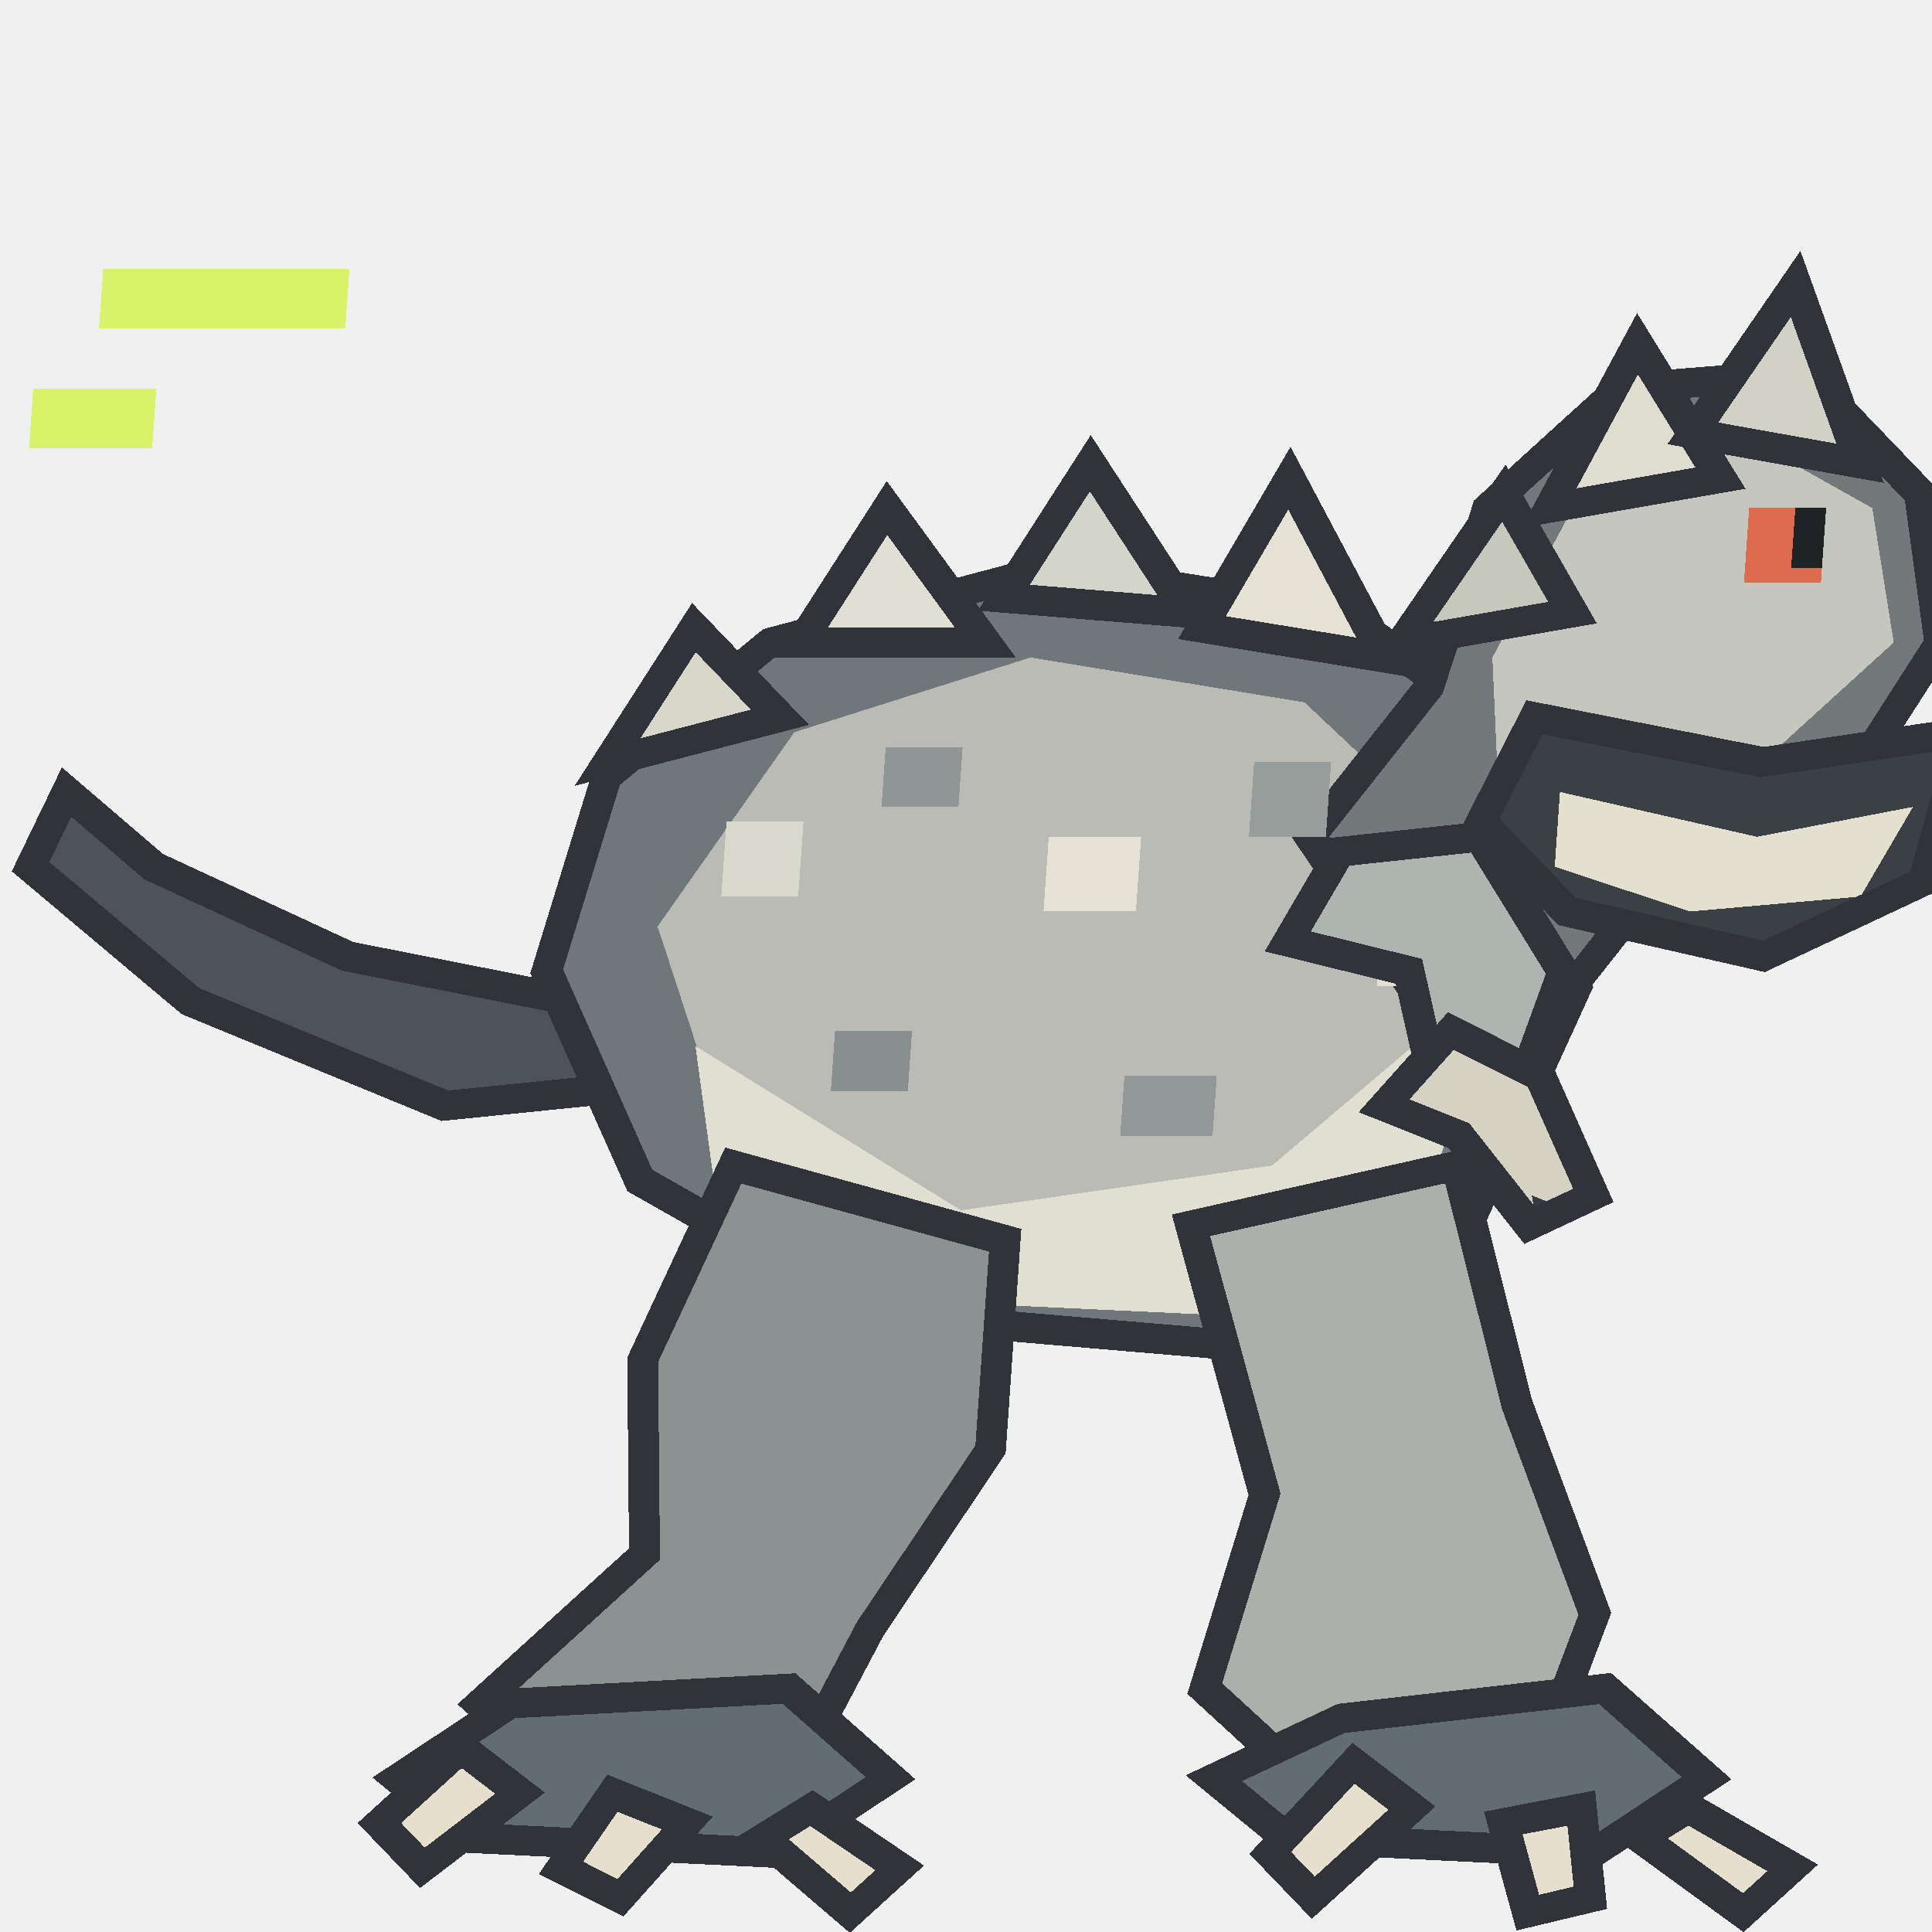
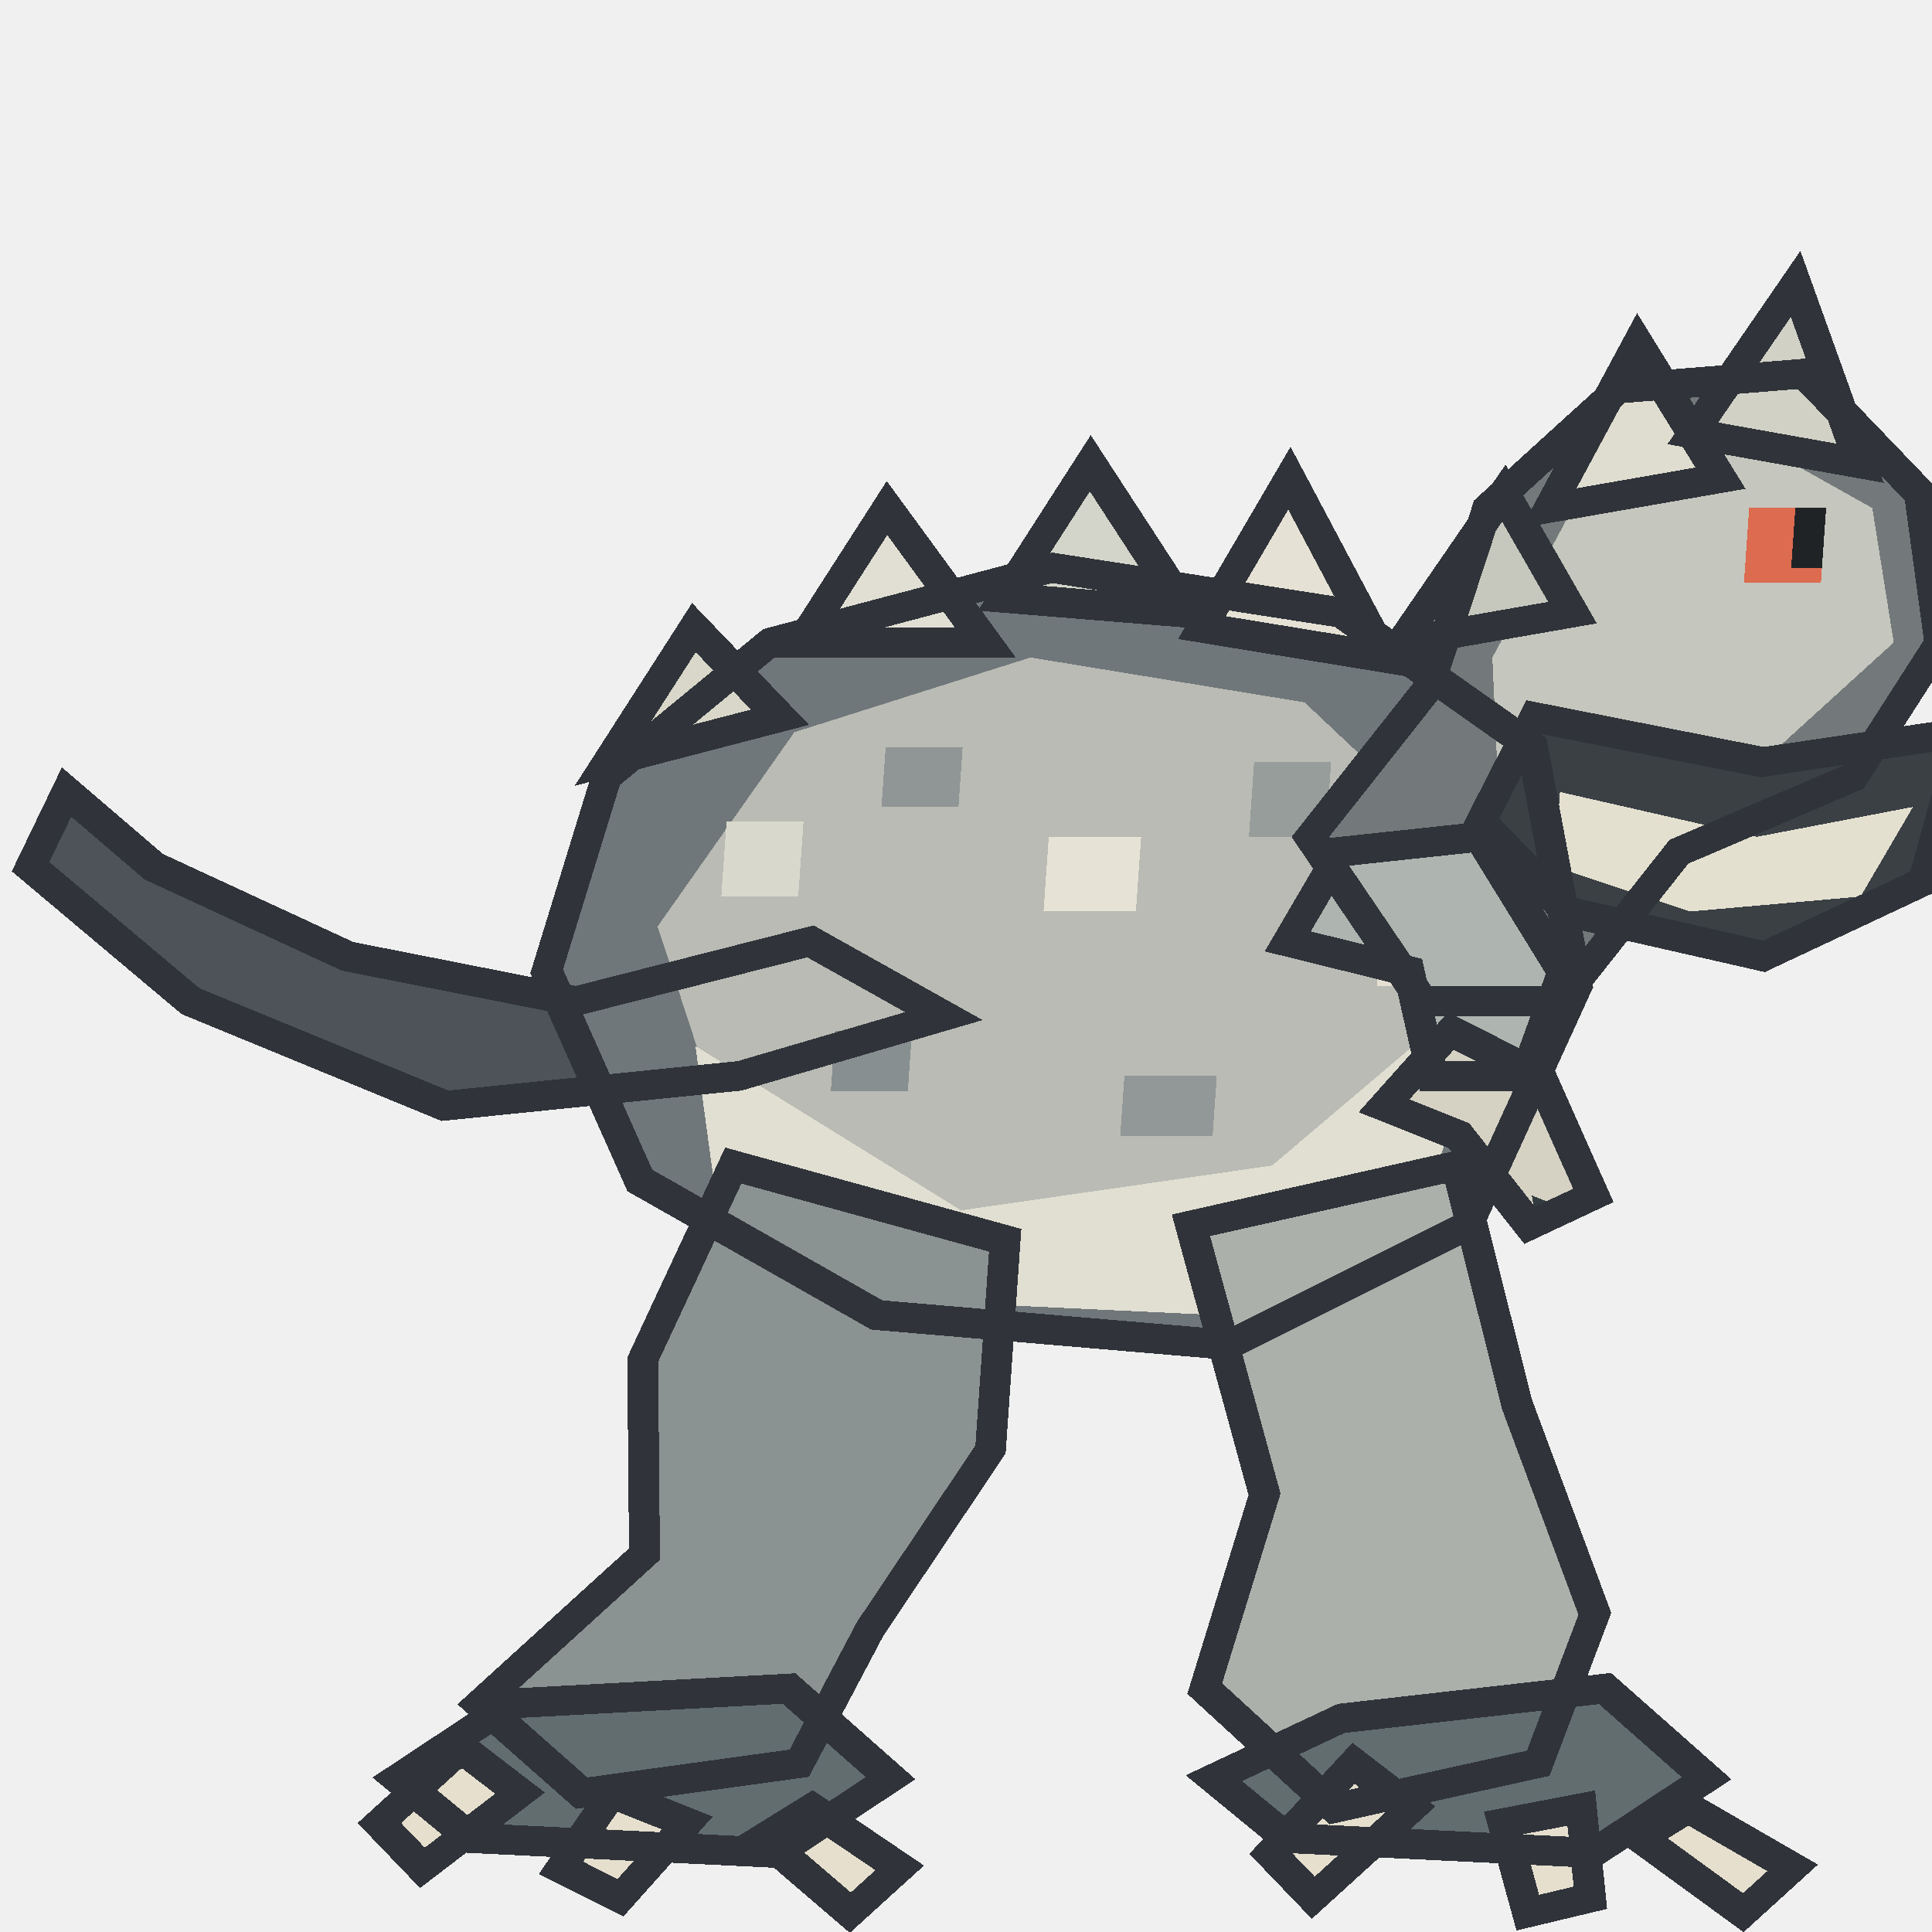
- <svg xmlns="http://www.w3.org/2000/svg" data-pose="attack" data-feet-orientation="forward" viewBox="0 0 128 128" shape-rendering="crispEdges" role="img" aria-label="Indominus Rex" data-character="Indominus Rex" data-species="Indominus rex hybrid" data-origin="Jurassic World" data-anatomy="massive pale theropod elongated skull dorsal osteoderms powerful hindlimbs">
-   <g data-pose-transform="attack" transform="translate(4 0) skewX(-4) scale(1.02 .99)">
-     <g stroke="#30343a" stroke-width="2" stroke-linejoin="miter">
-       <defs>
-         <mask id="dino-ink-mask-1" maskUnits="userSpaceOnUse" x="0" y="0" width="128" height="128" style="mask-type:luminance">
-           <g fill="#ffffff" stroke="none">
-             <polygon points="36,65 39,52 49,43 67,38 86,41 99,50 103,66 97,82 82,90 59,88 43,79" fill="#ffffff" stroke="none" />
-           </g>
-           <polygon points="36,65 39,52 49,43 67,38 86,41 99,50 103,66 97,82 82,90 59,88 43,79" fill="none" stroke="#000000" stroke-width="2" stroke-linejoin="miter" />
-         </mask>
-         <mask id="dino-ink-mask-2" maskUnits="userSpaceOnUse" x="0" y="0" width="128" height="128" style="mask-type:luminance">
-           <g fill="#ffffff" stroke="none">
-             <polygon points="85,56 92,46 95,34 103,26 115,25 123,33 125,43 120,52 109,57 102,67 93,67" fill="#ffffff" stroke="none" />
-           </g>
-           <polygon points="85,56 92,46 95,34 103,26 115,25 123,33 125,43 120,52 109,57 102,67 93,67" fill="none" stroke="#000000" stroke-width="2" stroke-linejoin="miter" />
-         </mask>
-         <mask id="dino-ink-mask-3" maskUnits="userSpaceOnUse" x="0" y="0" width="128" height="128" style="mask-type:luminance">
-           <g fill="#ffffff" stroke="none">
-             <polygon points="99,48 114,51 127,49 125,59 115,64 102,61 96,55" fill="#ffffff" stroke="none" />
-           </g>
-           <polygon points="99,48 114,51 127,49 125,59 115,64 102,61 96,55" fill="none" stroke="#000000" stroke-width="2" stroke-linejoin="miter" />
-         </mask>
-         <mask id="dino-ink-mask-4" maskUnits="userSpaceOnUse" x="0" y="0" width="128" height="128" style="mask-type:luminance">
-           <g fill="#ffffff" stroke="none">
-             <polygon points="53,63 38,67 23,64 10,58 4,53 2,58 13,67 30,74 49,72 62,68" fill="#ffffff" stroke="none" />
-             <polygon points="36,65 39,52 49,43 67,38 86,41 99,50 103,66 97,82 82,90 59,88 43,79" fill="#ffffff" stroke="none" />
-             <polygon points="85,56 92,46 95,34 103,26 115,25 123,33 125,43 120,52 109,57 102,67 93,67" fill="#ffffff" stroke="none" />
-             <polygon points="99,48 114,51 127,49 125,59 115,64 102,61 96,55" fill="#ffffff" stroke="none" />
-             <polygon points="39,51 44,42 50,48" fill="#ffffff" stroke="none" />
-             <polygon points="51,43 56,34 63,43" fill="#ffffff" stroke="none" />
-             <polygon points="64,40 69,31 76,41" fill="#ffffff" stroke="none" />
-             <polygon points="77,42 82,32 89,44" fill="#ffffff" stroke="none" />
-             <polygon points="90,43 96,33 101,41" fill="#ffffff" stroke="none" />
-             <polygon points="99,34 104,23 110,32" fill="#ffffff" stroke="none" />
-             <polygon points="108,29 114,19 119,31" fill="#ffffff" stroke="none" />
-             <polygon points="87,57 96,56 102,65 100,72 94,72 92,65 84,63" fill="#ffffff" stroke="none" />
-             <polygon points="95,69 101,72 105,80 101,82 96,76 91,74" fill="#ffffff" stroke="none" />
-             <polygon points="49,78 67,83 67,97 60,109 56,118 42,120 35,114 45,104 44,91" fill="#ffffff" stroke="none" />
-             <polygon points="79,82 96,78 101,94 107,108 104,118 91,121 82,113 85,100" fill="#ffffff" stroke="none" />
-             <polygon points="37,114 55,113 62,119 55,124 35,123 30,119" fill="#ffffff" stroke="none" />
-             <polygon points="91,115 108,113 115,119 108,124 88,123 83,119" fill="#ffffff" stroke="none" />
-             <polygon points="38,120 32,125 29,122 34,117" fill="#ffffff" stroke="none" />
-             <polygon points="49,122 45,127 41,125 44,120" fill="#ffffff" stroke="none" />
-             <polygon points="57,121 63,125 60,128 54,123" fill="#ffffff" stroke="none" />
-             <polygon points="96,121 90,127 87,124 92,118" fill="#ffffff" stroke="none" />
-             <polygon points="107,121 108,127 104,128 102,122" fill="#ffffff" stroke="none" />
-             <polygon points="114,121 121,125 118,128 111,123" fill="#ffffff" stroke="none" />
-           </g>
-           <polygon points="53,63 38,67 23,64 10,58 4,53 2,58 13,67 30,74 49,72 62,68" fill="none" stroke="#000000" stroke-width="2" stroke-linejoin="miter" />
-           <polygon points="36,65 39,52 49,43 67,38 86,41 99,50 103,66 97,82 82,90 59,88 43,79" fill="none" stroke="#000000" stroke-width="2" stroke-linejoin="miter" />
-           <polygon points="85,56 92,46 95,34 103,26 115,25 123,33 125,43 120,52 109,57 102,67 93,67" fill="none" stroke="#000000" stroke-width="2" stroke-linejoin="miter" />
-           <polygon points="99,48 114,51 127,49 125,59 115,64 102,61 96,55" fill="none" stroke="#000000" stroke-width="2" stroke-linejoin="miter" />
-           <polygon points="39,51 44,42 50,48" fill="none" stroke="#000000" stroke-width="2" stroke-linejoin="miter" />
-           <polygon points="51,43 56,34 63,43" fill="none" stroke="#000000" stroke-width="2" stroke-linejoin="miter" />
-           <polygon points="64,40 69,31 76,41" fill="none" stroke="#000000" stroke-width="2" stroke-linejoin="miter" />
-           <polygon points="77,42 82,32 89,44" fill="none" stroke="#000000" stroke-width="2" stroke-linejoin="miter" />
-           <polygon points="90,43 96,33 101,41" fill="none" stroke="#000000" stroke-width="2" stroke-linejoin="miter" />
-           <polygon points="99,34 104,23 110,32" fill="none" stroke="#000000" stroke-width="2" stroke-linejoin="miter" />
-           <polygon points="108,29 114,19 119,31" fill="none" stroke="#000000" stroke-width="2" stroke-linejoin="miter" />
-           <polygon points="87,57 96,56 102,65 100,72 94,72 92,65 84,63" fill="none" stroke="#000000" stroke-width="2" stroke-linejoin="miter" />
-           <polygon points="95,69 101,72 105,80 101,82 96,76 91,74" fill="none" stroke="#000000" stroke-width="2" stroke-linejoin="miter" />
-           <polygon points="49,78 67,83 67,97 60,109 56,118 42,120 35,114 45,104 44,91" fill="none" stroke="#000000" stroke-width="2" stroke-linejoin="miter" />
-           <polygon points="79,82 96,78 101,94 107,108 104,118 91,121 82,113 85,100" fill="none" stroke="#000000" stroke-width="2" stroke-linejoin="miter" />
-           <polygon points="37,114 55,113 62,119 55,124 35,123 30,119" fill="none" stroke="#000000" stroke-width="2" stroke-linejoin="miter" />
-           <polygon points="91,115 108,113 115,119 108,124 88,123 83,119" fill="none" stroke="#000000" stroke-width="2" stroke-linejoin="miter" />
-           <polygon points="38,120 32,125 29,122 34,117" fill="none" stroke="#000000" stroke-width="2" stroke-linejoin="miter" />
-           <polygon points="49,122 45,127 41,125 44,120" fill="none" stroke="#000000" stroke-width="2" stroke-linejoin="miter" />
-           <polygon points="57,121 63,125 60,128 54,123" fill="none" stroke="#000000" stroke-width="2" stroke-linejoin="miter" />
-           <polygon points="96,121 90,127 87,124 92,118" fill="none" stroke="#000000" stroke-width="2" stroke-linejoin="miter" />
-           <polygon points="107,121 108,127 104,128 102,122" fill="none" stroke="#000000" stroke-width="2" stroke-linejoin="miter" />
-           <polygon points="114,121 121,125 118,128 111,123" fill="none" stroke="#000000" stroke-width="2" stroke-linejoin="miter" />
-         </mask>
-       </defs>
-       <polygon points="53,63 38,67 23,64 10,58 4,53 2,58 13,67 30,74 49,72 62,68" fill="#4d5358" />
-       <polygon points="36,65 39,52 49,43 67,38 86,41 99,50 103,66 97,82 82,90 59,88 43,79" fill="#70777a" />
-       <polygon points="43,62 51,49 66,44 84,47 95,57 96,72 83,83 62,83 48,75" fill="#b9bbb4" stroke="none" mask="url(#dino-ink-mask-1)" />
-       <polygon points="46,70 64,81 84,78 98,65 94,81 81,88 60,87 48,80" fill="#e1dfd2" stroke="none" mask="url(#dino-ink-mask-1)" />
-       <polygon points="85,56 92,46 95,34 103,26 115,25 123,33 125,43 120,52 109,57 102,67 93,67" fill="#73797b" />
-       <polygon points="96,44 101,33 111,29 120,34 122,43 115,50 103,55 97,53" fill="#c5c6bd" stroke="none" mask="url(#dino-ink-mask-2)" />
-       <polygon points="99,48 114,51 127,49 125,59 115,64 102,61 96,55" fill="#3a4044" />
-       <polygon points="101,53 114,56 124,54 121,60 110,61 101,58" fill="#e4e0d0" stroke="none" mask="url(#dino-ink-mask-3)" />
-       <polygon points="39,51 44,42 50,48" fill="#d9d7c9" />
-       <polygon points="51,43 56,34 63,43" fill="#e1dfd3" />
-       <polygon points="64,40 69,31 76,41" fill="#d4d5ca" />
-       <polygon points="77,42 82,32 89,44" fill="#e5e1d4" />
-       <polygon points="90,43 96,33 101,41" fill="#c6c7bd" />
-       <polygon points="99,34 104,23 110,32" fill="#dfddd0" />
-       <polygon points="108,29 114,19 119,31" fill="#d1d1c6" />
-       <rect x="47" y="55" width="5" height="5" fill="#d9d8cc" stroke="none" mask="url(#dino-ink-mask-1)" />
-       <rect x="57" y="50" width="5" height="4" fill="#8f9695" stroke="none" mask="url(#dino-ink-mask-1)" />
-       <rect x="68" y="56" width="6" height="5" fill="#e6e2d5" stroke="none" mask="url(#dino-ink-mask-1)" />
-       <rect x="81" y="51" width="5" height="5" fill="#969d9b" stroke="none" mask="url(#dino-ink-mask-1)" />
-       <rect x="90" y="61" width="5" height="5" fill="#e5e0d3" stroke="none" mask="url(#dino-ink-mask-1)" />
-       <rect x="55" y="69" width="5" height="4" fill="#878f91" stroke="none" mask="url(#dino-ink-mask-1)" />
-       <rect x="74" y="72" width="6" height="4" fill="#929897" stroke="none" mask="url(#dino-ink-mask-1)" />
-       <polygon points="87,57 96,56 102,65 100,72 94,72 92,65 84,63" fill="#aeb4b0" />
-       <polygon points="95,69 101,72 105,80 101,82 96,76 91,74" fill="#d5d2c4" />
-       <polygon points="101,80 106,82 109,88 105,86 102,84" fill="#343b40" stroke="none" mask="url(#dino-ink-mask-4)" />
-       <polygon points="96,78 99,84 99,90 95,85 93,81" fill="#343b40" stroke="none" mask="url(#dino-ink-mask-4)" />
-       <rect x="112" y="34" width="5" height="5" fill="#dc6b50" stroke="none" mask="url(#dino-ink-mask-2)" />
-       <rect x="115" y="34" width="2" height="4" fill="#202326" stroke="none" mask="url(#dino-ink-mask-2)" />
-     </g>
-     <g data-foot-facing="forward" stroke="#30343a" stroke-width="2" stroke-linejoin="miter">
-       <polygon points="49,78 67,83 67,97 60,109 56,118 42,120 35,114 45,104 44,91" fill="#8b9392" />
-       <polygon points="79,82 96,78 101,94 107,108 104,118 91,121 82,113 85,100" fill="#abb0ab" />
-       <polygon points="37,114 55,113 62,119 55,124 35,123 30,119" fill="#626d70" />
-       <polygon points="91,115 108,113 115,119 108,124 88,123 83,119" fill="#626d70" />
-       <polygon points="38,120 32,125 29,122 34,117" fill="#e6dfce" />
-       <polygon points="49,122 45,127 41,125 44,120" fill="#e6dfce" />
-       <polygon points="57,121 63,125 60,128 54,123" fill="#e6dfce" />
-       <polygon points="96,121 90,127 87,124 92,118" fill="#e6dfce" />
-       <polygon points="107,121 108,127 104,128 102,122" fill="#e6dfce" />
-       <polygon points="114,121 121,125 118,128 111,123" fill="#e6dfce" />
-     </g>
-     <g data-motion-accent="attack" shape-rendering="crispEdges">
-       <path d="M4 18h16v4H4zM0 26h8v4H0z" fill="#d8f36a" />
+ <svg xmlns="http://www.w3.org/2000/svg" data-pose="attack" data-feet-orientation="forward" viewBox="0 0 128 128" shape-rendering="crispEdges" role="img" aria-label="Indominus Rex" data-character="Indominus Rex" data-species="Indominus rex hybrid" data-origin="Jurassic World" data-anatomy="massive pale theropod elongated skull dorsal osteoderms powerful hindlimbs" data-ink-boundary="masked">
+   <defs>
+     <mask id="sprite-silhouette" maskUnits="userSpaceOnUse" maskContentUnits="userSpaceOnUse" x="0" y="0" width="128" height="128" style="mask-type:luminance">
+       <g fill="#ffffff" stroke="#ffffff" stroke-width="2">
+         <g transform="translate(4 0) skewX(-4) scale(1.02 .99)">
+           <polygon points="53,63 38,67 23,64 10,58 4,53 2,58 13,67 30,74 49,72 62,68" fill="#ffffff" stroke="#ffffff" stroke-width="2" />
+         </g>
+         <g transform="translate(4 0) skewX(-4) scale(1.02 .99)">
+           <polygon points="36,65 39,52 49,43 67,38 86,41 99,50 103,66 97,82 82,90 59,88 43,79" fill="#ffffff" stroke="#ffffff" stroke-width="2" />
+         </g>
+         <g transform="translate(4 0) skewX(-4) scale(1.02 .99)">
+           <polygon points="85,56 92,46 95,34 103,26 115,25 123,33 125,43 120,52 109,57 102,67 93,67" fill="#ffffff" stroke="#ffffff" stroke-width="2" />
+         </g>
+         <g transform="translate(4 0) skewX(-4) scale(1.02 .99)">
+           <polygon points="99,48 114,51 127,49 125,59 115,64 102,61 96,55" fill="#ffffff" stroke="#ffffff" stroke-width="2" />
+         </g>
+         <g transform="translate(4 0) skewX(-4) scale(1.02 .99)">
+           <polygon points="39,51 44,42 50,48" fill="#ffffff" stroke="#ffffff" stroke-width="2" />
+         </g>
+         <g transform="translate(4 0) skewX(-4) scale(1.02 .99)">
+           <polygon points="51,43 56,34 63,43" fill="#ffffff" stroke="#ffffff" stroke-width="2" />
+         </g>
+         <g transform="translate(4 0) skewX(-4) scale(1.02 .99)">
+           <polygon points="64,40 69,31 76,41" fill="#ffffff" stroke="#ffffff" stroke-width="2" />
+         </g>
+         <g transform="translate(4 0) skewX(-4) scale(1.02 .99)">
+           <polygon points="77,42 82,32 89,44" fill="#ffffff" stroke="#ffffff" stroke-width="2" />
+         </g>
+         <g transform="translate(4 0) skewX(-4) scale(1.02 .99)">
+           <polygon points="90,43 96,33 101,41" fill="#ffffff" stroke="#ffffff" stroke-width="2" />
+         </g>
+         <g transform="translate(4 0) skewX(-4) scale(1.02 .99)">
+           <polygon points="99,34 104,23 110,32" fill="#ffffff" stroke="#ffffff" stroke-width="2" />
+         </g>
+         <g transform="translate(4 0) skewX(-4) scale(1.02 .99)">
+           <polygon points="108,29 114,19 119,31" fill="#ffffff" stroke="#ffffff" stroke-width="2" />
+         </g>
+         <g transform="translate(4 0) skewX(-4) scale(1.02 .99)">
+           <polygon points="87,57 96,56 102,65 100,72 94,72 92,65 84,63" fill="#ffffff" stroke="#ffffff" stroke-width="2" />
+         </g>
+         <g transform="translate(4 0) skewX(-4) scale(1.02 .99)">
+           <polygon points="95,69 101,72 105,80 101,82 96,76 91,74" fill="#ffffff" stroke="#ffffff" stroke-width="2" />
+         </g>
+         <g transform="translate(4 0) skewX(-4) scale(1.02 .99)">
+           <polygon points="49,78 67,83 67,97 60,109 56,118 42,120 35,114 45,104 44,91" fill="#ffffff" stroke="#ffffff" stroke-width="2" />
+         </g>
+         <g transform="translate(4 0) skewX(-4) scale(1.02 .99)">
+           <polygon points="79,82 96,78 101,94 107,108 104,118 91,121 82,113 85,100" fill="#ffffff" stroke="#ffffff" stroke-width="2" />
+         </g>
+         <g transform="translate(4 0) skewX(-4) scale(1.02 .99)">
+           <polygon points="37,114 55,113 62,119 55,124 35,123 30,119" fill="#ffffff" stroke="#ffffff" stroke-width="2" />
+         </g>
+         <g transform="translate(4 0) skewX(-4) scale(1.02 .99)">
+           <polygon points="91,115 108,113 115,119 108,124 88,123 83,119" fill="#ffffff" stroke="#ffffff" stroke-width="2" />
+         </g>
+         <g transform="translate(4 0) skewX(-4) scale(1.02 .99)">
+           <polygon points="38,120 32,125 29,122 34,117" fill="#ffffff" stroke="#ffffff" stroke-width="2" />
+         </g>
+         <g transform="translate(4 0) skewX(-4) scale(1.02 .99)">
+           <polygon points="49,122 45,127 41,125 44,120" fill="#ffffff" stroke="#ffffff" stroke-width="2" />
+         </g>
+         <g transform="translate(4 0) skewX(-4) scale(1.02 .99)">
+           <polygon points="57,121 63,125 60,128 54,123" fill="#ffffff" stroke="#ffffff" stroke-width="2" />
+         </g>
+         <g transform="translate(4 0) skewX(-4) scale(1.02 .99)">
+           <polygon points="96,121 90,127 87,124 92,118" fill="#ffffff" stroke="#ffffff" stroke-width="2" />
+         </g>
+         <g transform="translate(4 0) skewX(-4) scale(1.02 .99)">
+           <polygon points="107,121 108,127 104,128 102,122" fill="#ffffff" stroke="#ffffff" stroke-width="2" />
+         </g>
+         <g transform="translate(4 0) skewX(-4) scale(1.02 .99)">
+           <polygon points="114,121 121,125 118,128 111,123" fill="#ffffff" stroke="#ffffff" stroke-width="2" />
+         </g>
+       </g>
+     </mask>
+   </defs>
+   <g data-ink-boundary="art" mask="url(#sprite-silhouette)">
+     <g data-pose-transform="attack" transform="translate(4 0) skewX(-4) scale(1.02 .99)">
+       <g stroke="#30343a" stroke-width="2" stroke-linejoin="miter">
+         <defs>
+           <mask id="dino-ink-mask-1" maskUnits="userSpaceOnUse" x="0" y="0" width="128" height="128" style="mask-type:luminance">
+             <g fill="#ffffff" stroke="none">
+               <polygon points="36,65 39,52 49,43 67,38 86,41 99,50 103,66 97,82 82,90 59,88 43,79" fill="#ffffff" stroke="none" />
+             </g>
+             <polygon points="36,65 39,52 49,43 67,38 86,41 99,50 103,66 97,82 82,90 59,88 43,79" fill="none" stroke="#000000" stroke-width="2" stroke-linejoin="miter" />
+           </mask>
+           <mask id="dino-ink-mask-2" maskUnits="userSpaceOnUse" x="0" y="0" width="128" height="128" style="mask-type:luminance">
+             <g fill="#ffffff" stroke="none">
+               <polygon points="85,56 92,46 95,34 103,26 115,25 123,33 125,43 120,52 109,57 102,67 93,67" fill="#ffffff" stroke="none" />
+             </g>
+             <polygon points="85,56 92,46 95,34 103,26 115,25 123,33 125,43 120,52 109,57 102,67 93,67" fill="none" stroke="#000000" stroke-width="2" stroke-linejoin="miter" />
+           </mask>
+           <mask id="dino-ink-mask-3" maskUnits="userSpaceOnUse" x="0" y="0" width="128" height="128" style="mask-type:luminance">
+             <g fill="#ffffff" stroke="none">
+               <polygon points="99,48 114,51 127,49 125,59 115,64 102,61 96,55" fill="#ffffff" stroke="none" />
+             </g>
+             <polygon points="99,48 114,51 127,49 125,59 115,64 102,61 96,55" fill="none" stroke="#000000" stroke-width="2" stroke-linejoin="miter" />
+           </mask>
+           <mask id="dino-ink-mask-4" maskUnits="userSpaceOnUse" x="0" y="0" width="128" height="128" style="mask-type:luminance">
+             <g fill="#ffffff" stroke="none">
+               <polygon points="53,63 38,67 23,64 10,58 4,53 2,58 13,67 30,74 49,72 62,68" fill="#ffffff" stroke="none" />
+               <polygon points="36,65 39,52 49,43 67,38 86,41 99,50 103,66 97,82 82,90 59,88 43,79" fill="#ffffff" stroke="none" />
+               <polygon points="85,56 92,46 95,34 103,26 115,25 123,33 125,43 120,52 109,57 102,67 93,67" fill="#ffffff" stroke="none" />
+               <polygon points="99,48 114,51 127,49 125,59 115,64 102,61 96,55" fill="#ffffff" stroke="none" />
+               <polygon points="39,51 44,42 50,48" fill="#ffffff" stroke="none" />
+               <polygon points="51,43 56,34 63,43" fill="#ffffff" stroke="none" />
+               <polygon points="64,40 69,31 76,41" fill="#ffffff" stroke="none" />
+               <polygon points="77,42 82,32 89,44" fill="#ffffff" stroke="none" />
+               <polygon points="90,43 96,33 101,41" fill="#ffffff" stroke="none" />
+               <polygon points="99,34 104,23 110,32" fill="#ffffff" stroke="none" />
+               <polygon points="108,29 114,19 119,31" fill="#ffffff" stroke="none" />
+               <polygon points="87,57 96,56 102,65 100,72 94,72 92,65 84,63" fill="#ffffff" stroke="none" />
+               <polygon points="95,69 101,72 105,80 101,82 96,76 91,74" fill="#ffffff" stroke="none" />
+               <polygon points="49,78 67,83 67,97 60,109 56,118 42,120 35,114 45,104 44,91" fill="#ffffff" stroke="none" />
+               <polygon points="79,82 96,78 101,94 107,108 104,118 91,121 82,113 85,100" fill="#ffffff" stroke="none" />
+               <polygon points="37,114 55,113 62,119 55,124 35,123 30,119" fill="#ffffff" stroke="none" />
+               <polygon points="91,115 108,113 115,119 108,124 88,123 83,119" fill="#ffffff" stroke="none" />
+               <polygon points="38,120 32,125 29,122 34,117" fill="#ffffff" stroke="none" />
+               <polygon points="49,122 45,127 41,125 44,120" fill="#ffffff" stroke="none" />
+               <polygon points="57,121 63,125 60,128 54,123" fill="#ffffff" stroke="none" />
+               <polygon points="96,121 90,127 87,124 92,118" fill="#ffffff" stroke="none" />
+               <polygon points="107,121 108,127 104,128 102,122" fill="#ffffff" stroke="none" />
+               <polygon points="114,121 121,125 118,128 111,123" fill="#ffffff" stroke="none" />
+             </g>
+             <polygon points="53,63 38,67 23,64 10,58 4,53 2,58 13,67 30,74 49,72 62,68" fill="none" stroke="#000000" stroke-width="2" stroke-linejoin="miter" />
+             <polygon points="36,65 39,52 49,43 67,38 86,41 99,50 103,66 97,82 82,90 59,88 43,79" fill="none" stroke="#000000" stroke-width="2" stroke-linejoin="miter" />
+             <polygon points="85,56 92,46 95,34 103,26 115,25 123,33 125,43 120,52 109,57 102,67 93,67" fill="none" stroke="#000000" stroke-width="2" stroke-linejoin="miter" />
+             <polygon points="99,48 114,51 127,49 125,59 115,64 102,61 96,55" fill="none" stroke="#000000" stroke-width="2" stroke-linejoin="miter" />
+             <polygon points="39,51 44,42 50,48" fill="none" stroke="#000000" stroke-width="2" stroke-linejoin="miter" />
+             <polygon points="51,43 56,34 63,43" fill="none" stroke="#000000" stroke-width="2" stroke-linejoin="miter" />
+             <polygon points="64,40 69,31 76,41" fill="none" stroke="#000000" stroke-width="2" stroke-linejoin="miter" />
+             <polygon points="77,42 82,32 89,44" fill="none" stroke="#000000" stroke-width="2" stroke-linejoin="miter" />
+             <polygon points="90,43 96,33 101,41" fill="none" stroke="#000000" stroke-width="2" stroke-linejoin="miter" />
+             <polygon points="99,34 104,23 110,32" fill="none" stroke="#000000" stroke-width="2" stroke-linejoin="miter" />
+             <polygon points="108,29 114,19 119,31" fill="none" stroke="#000000" stroke-width="2" stroke-linejoin="miter" />
+             <polygon points="87,57 96,56 102,65 100,72 94,72 92,65 84,63" fill="none" stroke="#000000" stroke-width="2" stroke-linejoin="miter" />
+             <polygon points="95,69 101,72 105,80 101,82 96,76 91,74" fill="none" stroke="#000000" stroke-width="2" stroke-linejoin="miter" />
+             <polygon points="49,78 67,83 67,97 60,109 56,118 42,120 35,114 45,104 44,91" fill="none" stroke="#000000" stroke-width="2" stroke-linejoin="miter" />
+             <polygon points="79,82 96,78 101,94 107,108 104,118 91,121 82,113 85,100" fill="none" stroke="#000000" stroke-width="2" stroke-linejoin="miter" />
+             <polygon points="37,114 55,113 62,119 55,124 35,123 30,119" fill="none" stroke="#000000" stroke-width="2" stroke-linejoin="miter" />
+             <polygon points="91,115 108,113 115,119 108,124 88,123 83,119" fill="none" stroke="#000000" stroke-width="2" stroke-linejoin="miter" />
+             <polygon points="38,120 32,125 29,122 34,117" fill="none" stroke="#000000" stroke-width="2" stroke-linejoin="miter" />
+             <polygon points="49,122 45,127 41,125 44,120" fill="none" stroke="#000000" stroke-width="2" stroke-linejoin="miter" />
+             <polygon points="57,121 63,125 60,128 54,123" fill="none" stroke="#000000" stroke-width="2" stroke-linejoin="miter" />
+             <polygon points="96,121 90,127 87,124 92,118" fill="none" stroke="#000000" stroke-width="2" stroke-linejoin="miter" />
+             <polygon points="107,121 108,127 104,128 102,122" fill="none" stroke="#000000" stroke-width="2" stroke-linejoin="miter" />
+             <polygon points="114,121 121,125 118,128 111,123" fill="none" stroke="#000000" stroke-width="2" stroke-linejoin="miter" />
+           </mask>
+         </defs>
+         <polygon points="53,63 38,67 23,64 10,58 4,53 2,58 13,67 30,74 49,72 62,68" fill="#4d5358" />
+         <polygon points="36,65 39,52 49,43 67,38 86,41 99,50 103,66 97,82 82,90 59,88 43,79" fill="#70777a" />
+         <polygon points="43,62 51,49 66,44 84,47 95,57 96,72 83,83 62,83 48,75" fill="#b9bbb4" stroke="none" mask="url(#dino-ink-mask-1)" />
+         <polygon points="46,70 64,81 84,78 98,65 94,81 81,88 60,87 48,80" fill="#e1dfd2" stroke="none" mask="url(#dino-ink-mask-1)" />
+         <polygon points="85,56 92,46 95,34 103,26 115,25 123,33 125,43 120,52 109,57 102,67 93,67" fill="#73797b" />
+         <polygon points="96,44 101,33 111,29 120,34 122,43 115,50 103,55 97,53" fill="#c5c6bd" stroke="none" mask="url(#dino-ink-mask-2)" />
+         <polygon points="99,48 114,51 127,49 125,59 115,64 102,61 96,55" fill="#3a4044" />
+         <polygon points="101,53 114,56 124,54 121,60 110,61 101,58" fill="#e4e0d0" stroke="none" mask="url(#dino-ink-mask-3)" />
+         <polygon points="39,51 44,42 50,48" fill="#d9d7c9" />
+         <polygon points="51,43 56,34 63,43" fill="#e1dfd3" />
+         <polygon points="64,40 69,31 76,41" fill="#d4d5ca" />
+         <polygon points="77,42 82,32 89,44" fill="#e5e1d4" />
+         <polygon points="90,43 96,33 101,41" fill="#c6c7bd" />
+         <polygon points="99,34 104,23 110,32" fill="#dfddd0" />
+         <polygon points="108,29 114,19 119,31" fill="#d1d1c6" />
+         <rect x="47" y="55" width="5" height="5" fill="#d9d8cc" stroke="none" mask="url(#dino-ink-mask-1)" />
+         <rect x="57" y="50" width="5" height="4" fill="#8f9695" stroke="none" mask="url(#dino-ink-mask-1)" />
+         <rect x="68" y="56" width="6" height="5" fill="#e6e2d5" stroke="none" mask="url(#dino-ink-mask-1)" />
+         <rect x="81" y="51" width="5" height="5" fill="#969d9b" stroke="none" mask="url(#dino-ink-mask-1)" />
+         <rect x="90" y="61" width="5" height="5" fill="#e5e0d3" stroke="none" mask="url(#dino-ink-mask-1)" />
+         <rect x="55" y="69" width="5" height="4" fill="#878f91" stroke="none" mask="url(#dino-ink-mask-1)" />
+         <rect x="74" y="72" width="6" height="4" fill="#929897" stroke="none" mask="url(#dino-ink-mask-1)" />
+         <polygon points="87,57 96,56 102,65 100,72 94,72 92,65 84,63" fill="#aeb4b0" />
+         <polygon points="95,69 101,72 105,80 101,82 96,76 91,74" fill="#d5d2c4" />
+         <polygon points="101,80 106,82 109,88 105,86 102,84" fill="#343b40" stroke="none" mask="url(#dino-ink-mask-4)" />
+         <polygon points="96,78 99,84 99,90 95,85 93,81" fill="#343b40" stroke="none" mask="url(#dino-ink-mask-4)" />
+         <rect x="112" y="34" width="5" height="5" fill="#dc6b50" stroke="none" mask="url(#dino-ink-mask-2)" />
+         <rect x="115" y="34" width="2" height="4" fill="#202326" stroke="none" mask="url(#dino-ink-mask-2)" />
+       </g>
+       <g data-foot-facing="forward" stroke="#30343a" stroke-width="2" stroke-linejoin="miter">
+         <polygon points="49,78 67,83 67,97 60,109 56,118 42,120 35,114 45,104 44,91" fill="#8b9392" />
+         <polygon points="79,82 96,78 101,94 107,108 104,118 91,121 82,113 85,100" fill="#abb0ab" />
+         <polygon points="37,114 55,113 62,119 55,124 35,123 30,119" fill="#626d70" />
+         <polygon points="91,115 108,113 115,119 108,124 88,123 83,119" fill="#626d70" />
+         <polygon points="38,120 32,125 29,122 34,117" fill="#e6dfce" />
+         <polygon points="49,122 45,127 41,125 44,120" fill="#e6dfce" />
+         <polygon points="57,121 63,125 60,128 54,123" fill="#e6dfce" />
+         <polygon points="96,121 90,127 87,124 92,118" fill="#e6dfce" />
+         <polygon points="107,121 108,127 104,128 102,122" fill="#e6dfce" />
+         <polygon points="114,121 121,125 118,128 111,123" fill="#e6dfce" />
+       </g>
+       <g data-motion-accent="attack" shape-rendering="crispEdges">
+         <path d="M4 18h16v4H4zM0 26h8v4H0z" fill="#d8f36a" />
+       </g>
+     </g>
+   </g>
+   <g data-ink-layer="final">
+     <g transform="translate(4 0) skewX(-4) scale(1.02 .99)">
+       <polygon points="53,63 38,67 23,64 10,58 4,53 2,58 13,67 30,74 49,72 62,68" fill="none" stroke="#30343a" stroke-width="2" stroke-linejoin="miter" />
+     </g>
+     <g transform="translate(4 0) skewX(-4) scale(1.02 .99)">
+       <polygon points="36,65 39,52 49,43 67,38 86,41 99,50 103,66 97,82 82,90 59,88 43,79" fill="none" stroke="#30343a" stroke-width="2" stroke-linejoin="miter" />
+     </g>
+     <g transform="translate(4 0) skewX(-4) scale(1.02 .99)">
+       <polygon points="85,56 92,46 95,34 103,26 115,25 123,33 125,43 120,52 109,57 102,67 93,67" fill="none" stroke="#30343a" stroke-width="2" stroke-linejoin="miter" />
+     </g>
+     <g transform="translate(4 0) skewX(-4) scale(1.02 .99)">
+       <polygon points="99,48 114,51 127,49 125,59 115,64 102,61 96,55" fill="none" stroke="#30343a" stroke-width="2" stroke-linejoin="miter" />
+     </g>
+     <g transform="translate(4 0) skewX(-4) scale(1.02 .99)">
+       <polygon points="39,51 44,42 50,48" fill="none" stroke="#30343a" stroke-width="2" stroke-linejoin="miter" />
+     </g>
+     <g transform="translate(4 0) skewX(-4) scale(1.02 .99)">
+       <polygon points="51,43 56,34 63,43" fill="none" stroke="#30343a" stroke-width="2" stroke-linejoin="miter" />
+     </g>
+     <g transform="translate(4 0) skewX(-4) scale(1.02 .99)">
+       <polygon points="64,40 69,31 76,41" fill="none" stroke="#30343a" stroke-width="2" stroke-linejoin="miter" />
+     </g>
+     <g transform="translate(4 0) skewX(-4) scale(1.02 .99)">
+       <polygon points="77,42 82,32 89,44" fill="none" stroke="#30343a" stroke-width="2" stroke-linejoin="miter" />
+     </g>
+     <g transform="translate(4 0) skewX(-4) scale(1.02 .99)">
+       <polygon points="90,43 96,33 101,41" fill="none" stroke="#30343a" stroke-width="2" stroke-linejoin="miter" />
+     </g>
+     <g transform="translate(4 0) skewX(-4) scale(1.02 .99)">
+       <polygon points="99,34 104,23 110,32" fill="none" stroke="#30343a" stroke-width="2" stroke-linejoin="miter" />
+     </g>
+     <g transform="translate(4 0) skewX(-4) scale(1.02 .99)">
+       <polygon points="108,29 114,19 119,31" fill="none" stroke="#30343a" stroke-width="2" stroke-linejoin="miter" />
+     </g>
+     <g transform="translate(4 0) skewX(-4) scale(1.02 .99)">
+       <polygon points="87,57 96,56 102,65 100,72 94,72 92,65 84,63" fill="none" stroke="#30343a" stroke-width="2" stroke-linejoin="miter" />
+     </g>
+     <g transform="translate(4 0) skewX(-4) scale(1.02 .99)">
+       <polygon points="95,69 101,72 105,80 101,82 96,76 91,74" fill="none" stroke="#30343a" stroke-width="2" stroke-linejoin="miter" />
+     </g>
+     <g transform="translate(4 0) skewX(-4) scale(1.02 .99)">
+       <polygon points="49,78 67,83 67,97 60,109 56,118 42,120 35,114 45,104 44,91" fill="none" stroke="#30343a" stroke-width="2" stroke-linejoin="miter" />
+     </g>
+     <g transform="translate(4 0) skewX(-4) scale(1.02 .99)">
+       <polygon points="79,82 96,78 101,94 107,108 104,118 91,121 82,113 85,100" fill="none" stroke="#30343a" stroke-width="2" stroke-linejoin="miter" />
+     </g>
+     <g transform="translate(4 0) skewX(-4) scale(1.02 .99)">
+       <polygon points="37,114 55,113 62,119 55,124 35,123 30,119" fill="none" stroke="#30343a" stroke-width="2" stroke-linejoin="miter" />
+     </g>
+     <g transform="translate(4 0) skewX(-4) scale(1.02 .99)">
+       <polygon points="91,115 108,113 115,119 108,124 88,123 83,119" fill="none" stroke="#30343a" stroke-width="2" stroke-linejoin="miter" />
+     </g>
+     <g transform="translate(4 0) skewX(-4) scale(1.02 .99)">
+       <polygon points="38,120 32,125 29,122 34,117" fill="none" stroke="#30343a" stroke-width="2" stroke-linejoin="miter" />
+     </g>
+     <g transform="translate(4 0) skewX(-4) scale(1.02 .99)">
+       <polygon points="49,122 45,127 41,125 44,120" fill="none" stroke="#30343a" stroke-width="2" stroke-linejoin="miter" />
+     </g>
+     <g transform="translate(4 0) skewX(-4) scale(1.02 .99)">
+       <polygon points="57,121 63,125 60,128 54,123" fill="none" stroke="#30343a" stroke-width="2" stroke-linejoin="miter" />
+     </g>
+     <g transform="translate(4 0) skewX(-4) scale(1.02 .99)">
+       <polygon points="96,121 90,127 87,124 92,118" fill="none" stroke="#30343a" stroke-width="2" stroke-linejoin="miter" />
+     </g>
+     <g transform="translate(4 0) skewX(-4) scale(1.02 .99)">
+       <polygon points="107,121 108,127 104,128 102,122" fill="none" stroke="#30343a" stroke-width="2" stroke-linejoin="miter" />
+     </g>
+     <g transform="translate(4 0) skewX(-4) scale(1.02 .99)">
+       <polygon points="114,121 121,125 118,128 111,123" fill="none" stroke="#30343a" stroke-width="2" stroke-linejoin="miter" />
    </g>
  </g>
</svg>
